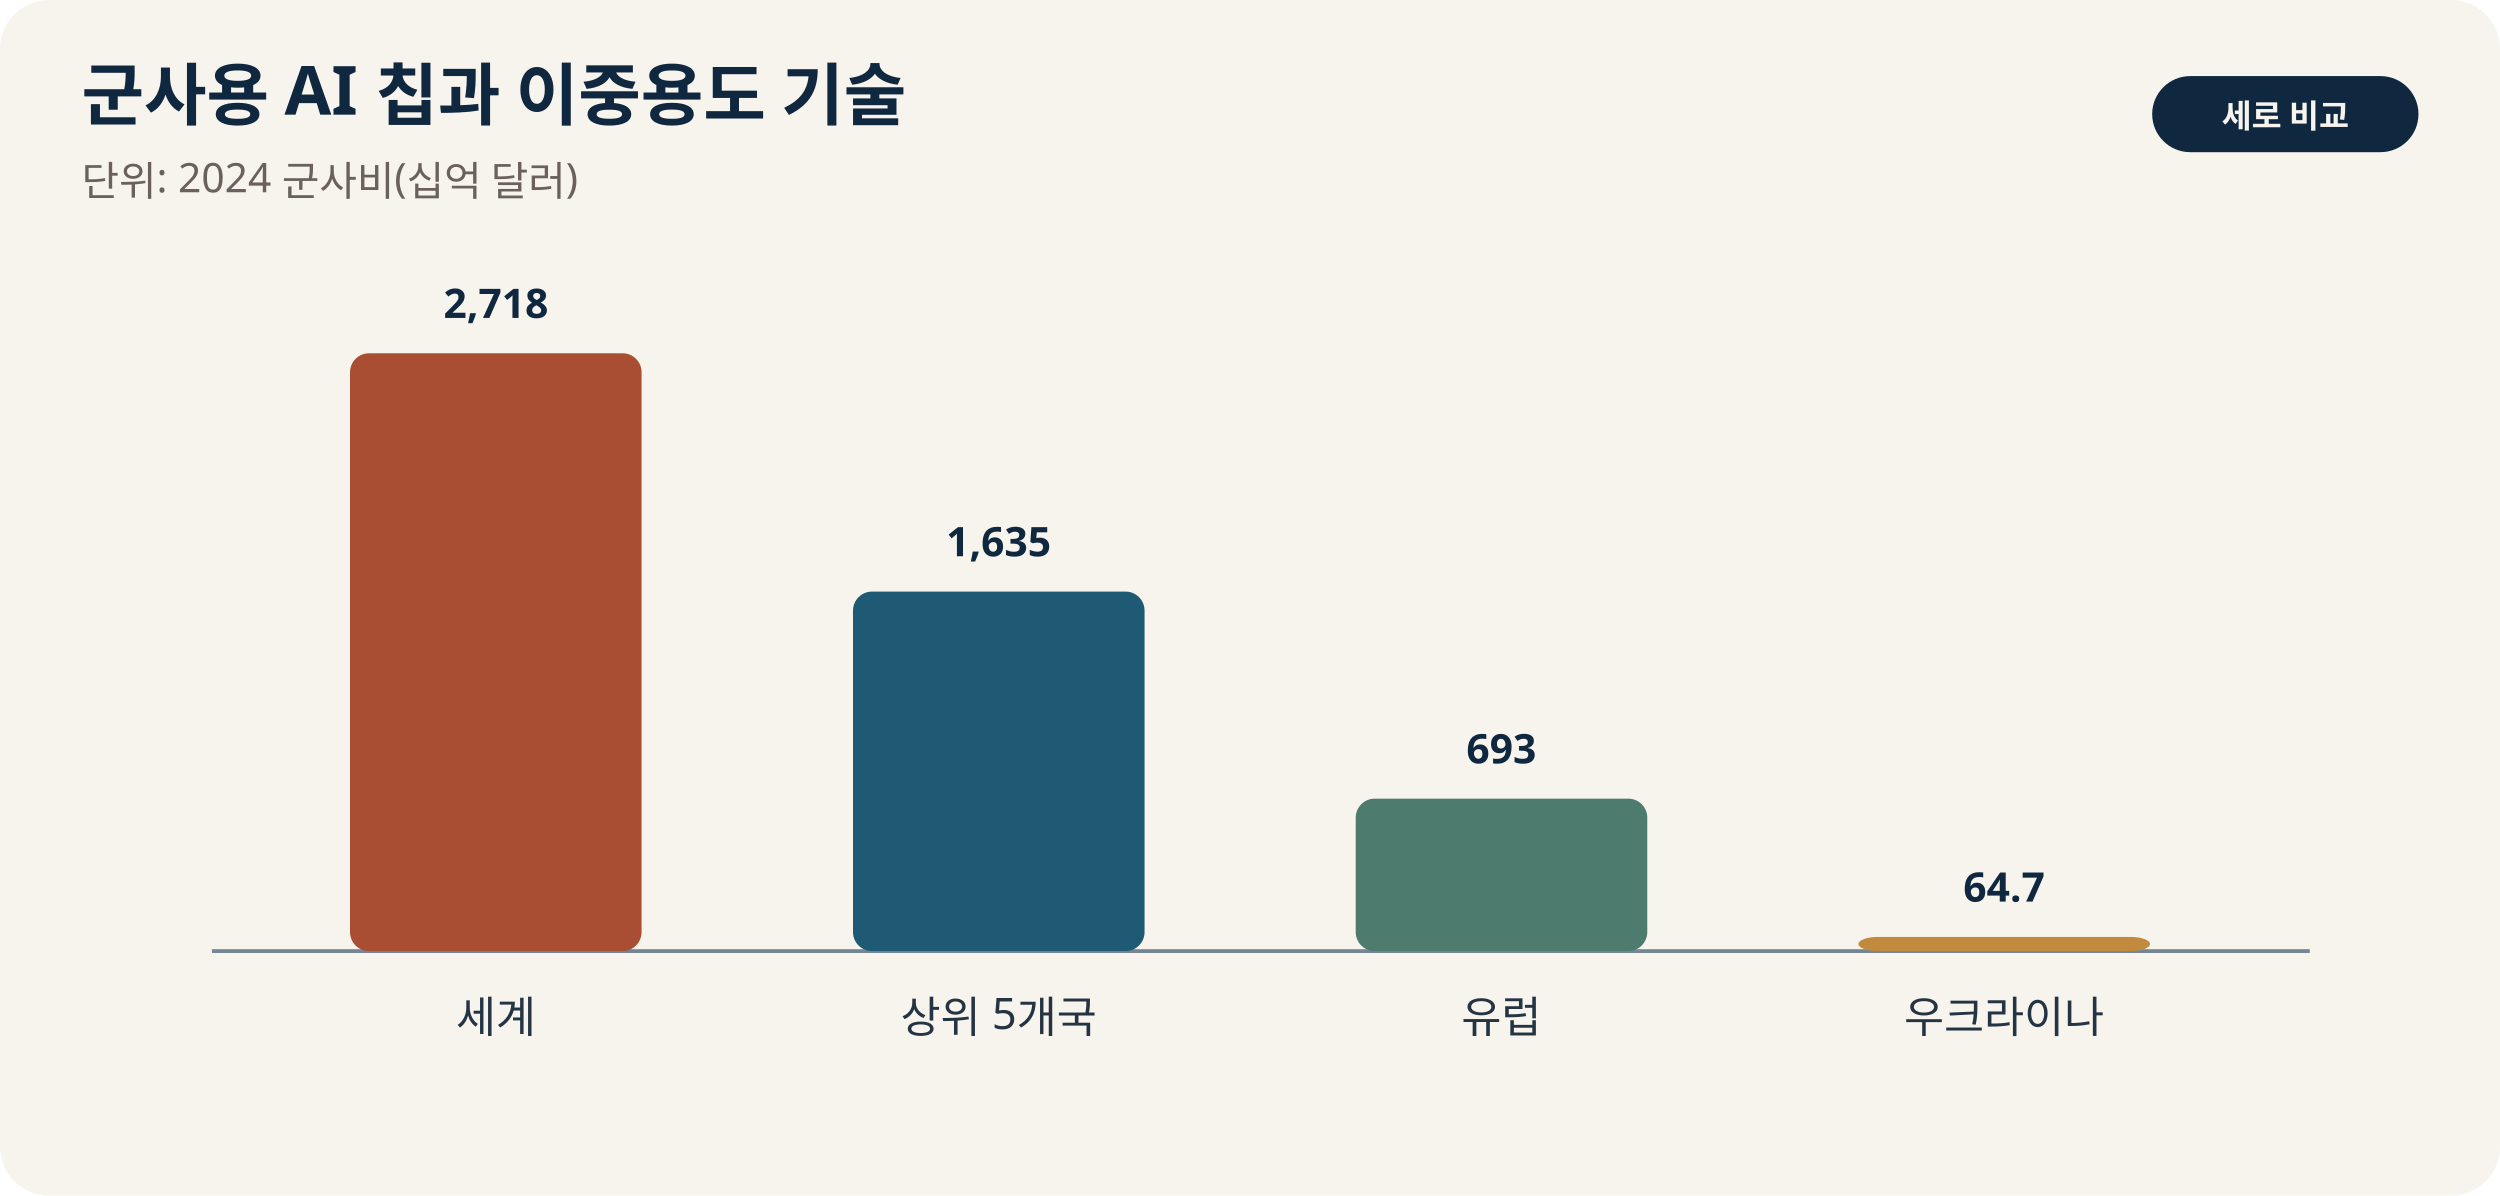
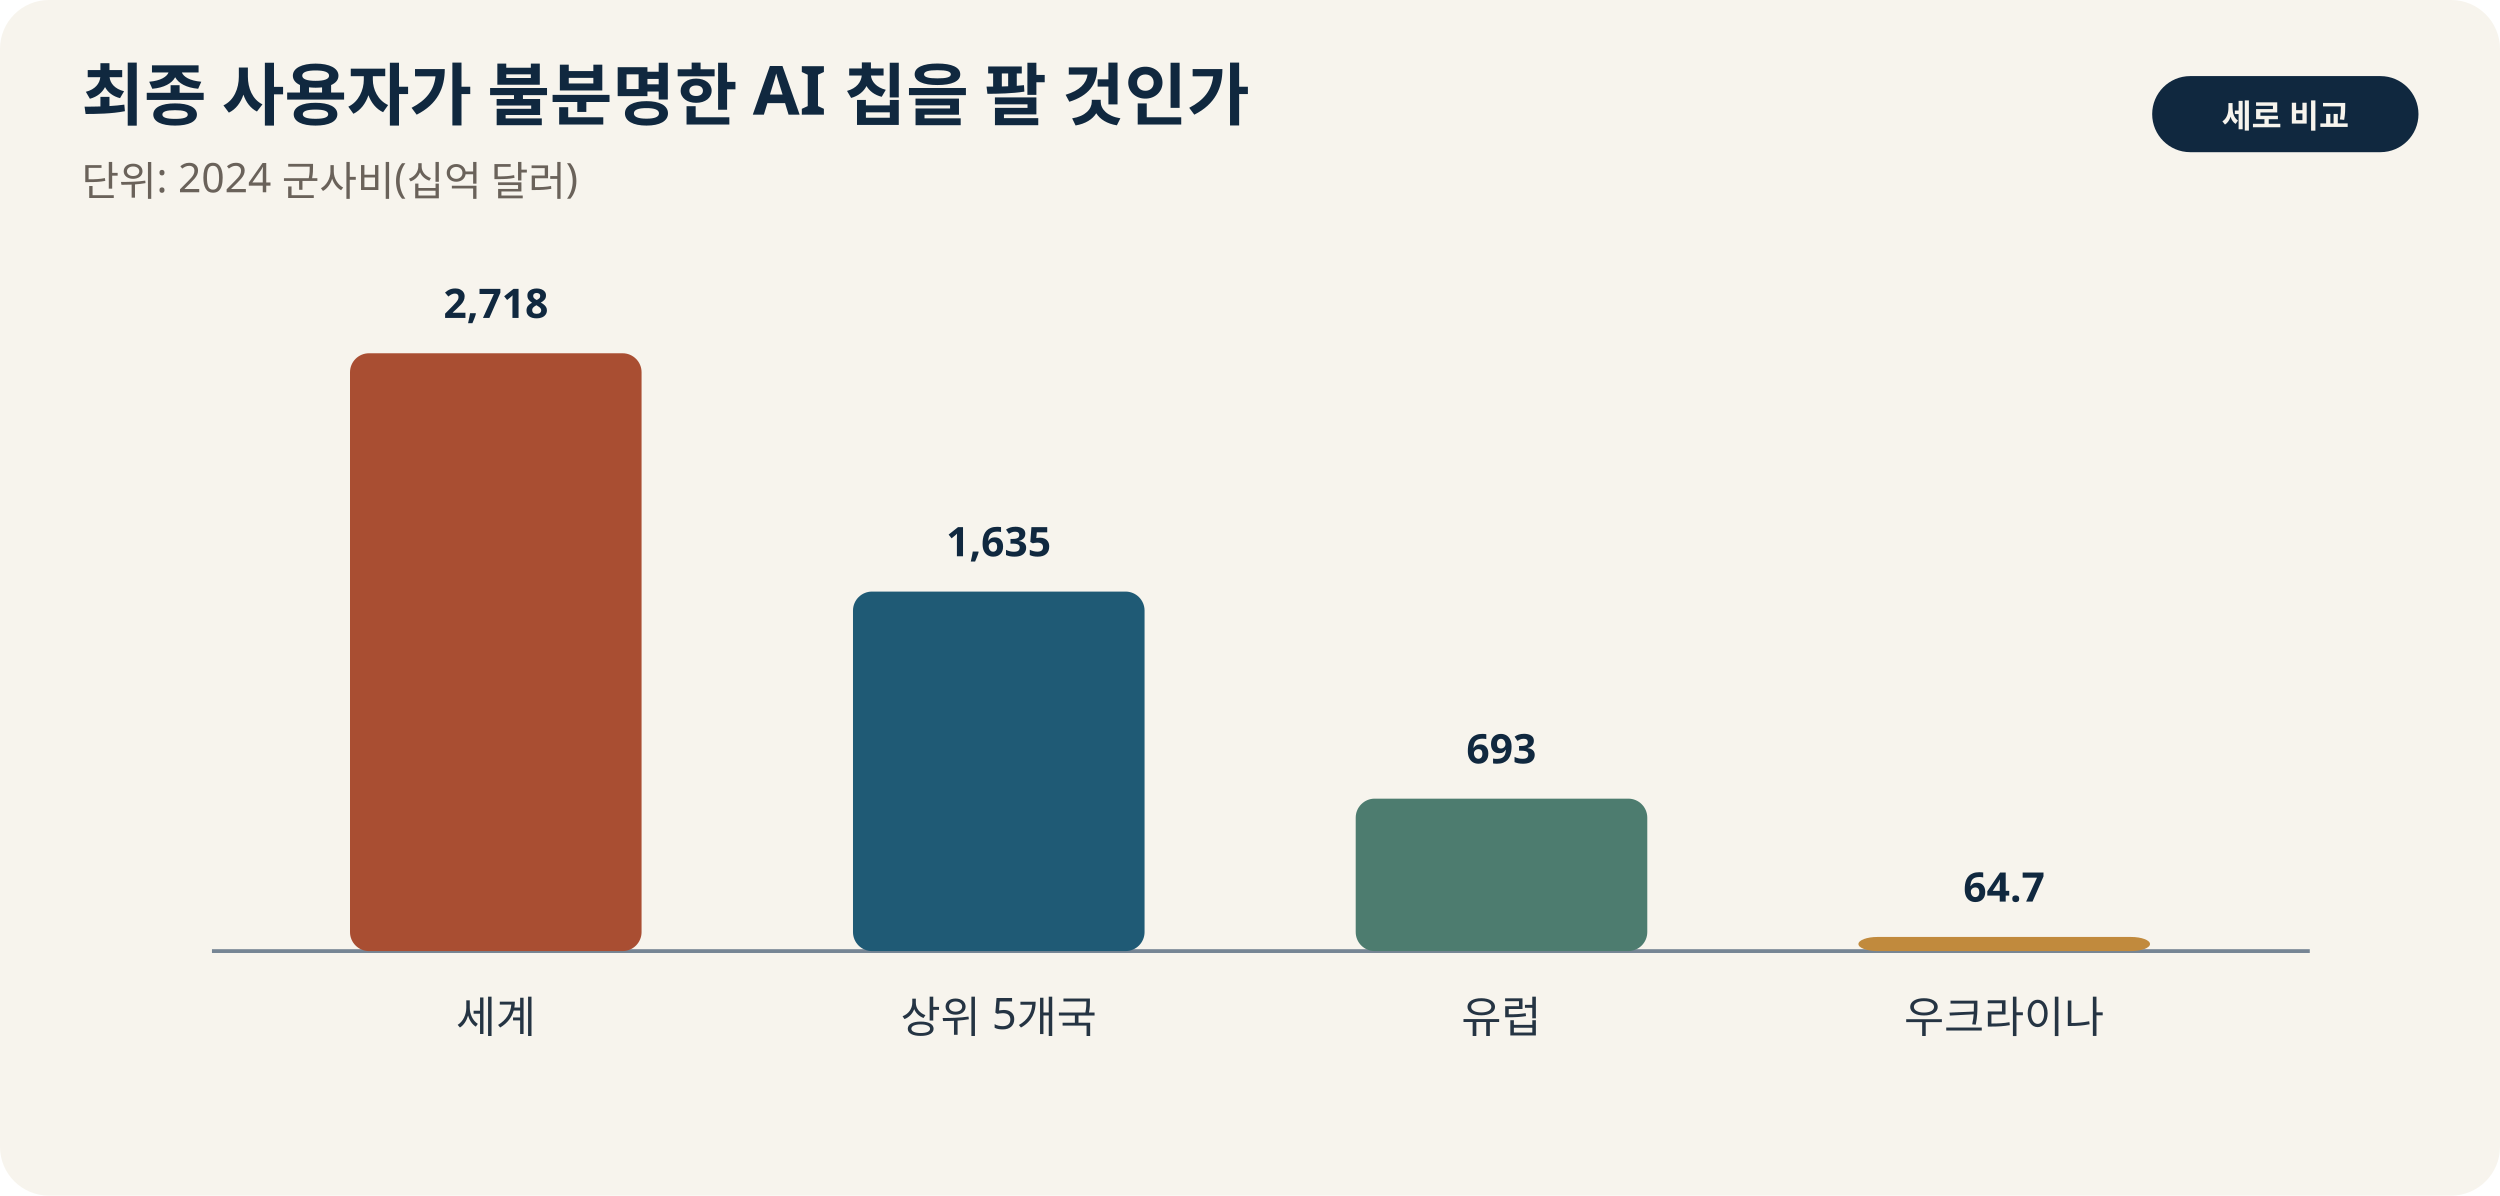
<svg xmlns="http://www.w3.org/2000/svg" viewBox="0 0 920 440" role="img" aria-labelledby="title desc">
  <style>
  .bg{fill:#F7F4ED} .title{font:700 25px "Noto Sans KR",sans-serif;fill:#10283F}
  .unit{font:15px "Noto Sans KR",sans-serif;fill:#6A625A} .label{font:16px "Noto Sans KR",sans-serif;fill:#253443}
  .value{font:700 15px "Noto Sans KR",sans-serif;fill:#10283F} .grid{stroke:#D9D1C5;stroke-width:1}
  .axis{stroke:#768594;stroke-width:1.4} .note{font:13px "Noto Sans KR",sans-serif;fill:#756C63}
</style>
  <rect class="bg" width="100%" height="100%" rx="18" />
-   <text x="30" y="44" class="title">군사용 AI 칩과 이중용도 기술</text>
+   <text x="30" y="44" class="title">최종 사용자가 불분명한 AI 칩을 팔 것인가</text>
  <text x="30" y="72" class="unit">단위: 2024 군사비(십억 달러)</text>
  <line x1="78" y1="350" x2="850" y2="350" class="axis" />
  <rect x="128.8" y="130.0" width="107.3" height="220.0" rx="7" fill="#A94E32" />
  <text x="182.5" y="117.0" text-anchor="middle" class="value">2,718</text>
  <text x="182.5" y="380" text-anchor="middle" class="label">세계</text>
  <rect x="313.9" y="217.7" width="107.3" height="132.3" rx="7" fill="#1F5A75" />
  <text x="367.5" y="204.7" text-anchor="middle" class="value">1,635</text>
  <text x="367.5" y="380" text-anchor="middle" class="label">상위 5개국</text>
  <rect x="498.9" y="293.9" width="107.3" height="56.1" rx="7" fill="#4D7C6F" />
  <text x="552.5" y="280.9" text-anchor="middle" class="value">693</text>
  <text x="552.5" y="380" text-anchor="middle" class="label">유럽</text>
  <rect x="683.9" y="344.8" width="107.3" height="5.2" rx="7" fill="#C18A3D" />
  <text x="737.5" y="331.8" text-anchor="middle" class="value">64.7</text>
  <text x="737.5" y="380" text-anchor="middle" class="label">우크라이나</text>
  <rect x="792" y="28" width="98" height="28" rx="14" fill="#10283F" />
  <text x="841" y="47" text-anchor="middle" style="font:700 12px 'Noto Sans KR',sans-serif;fill:#F7F4ED">세로 비교</text>
</svg>
